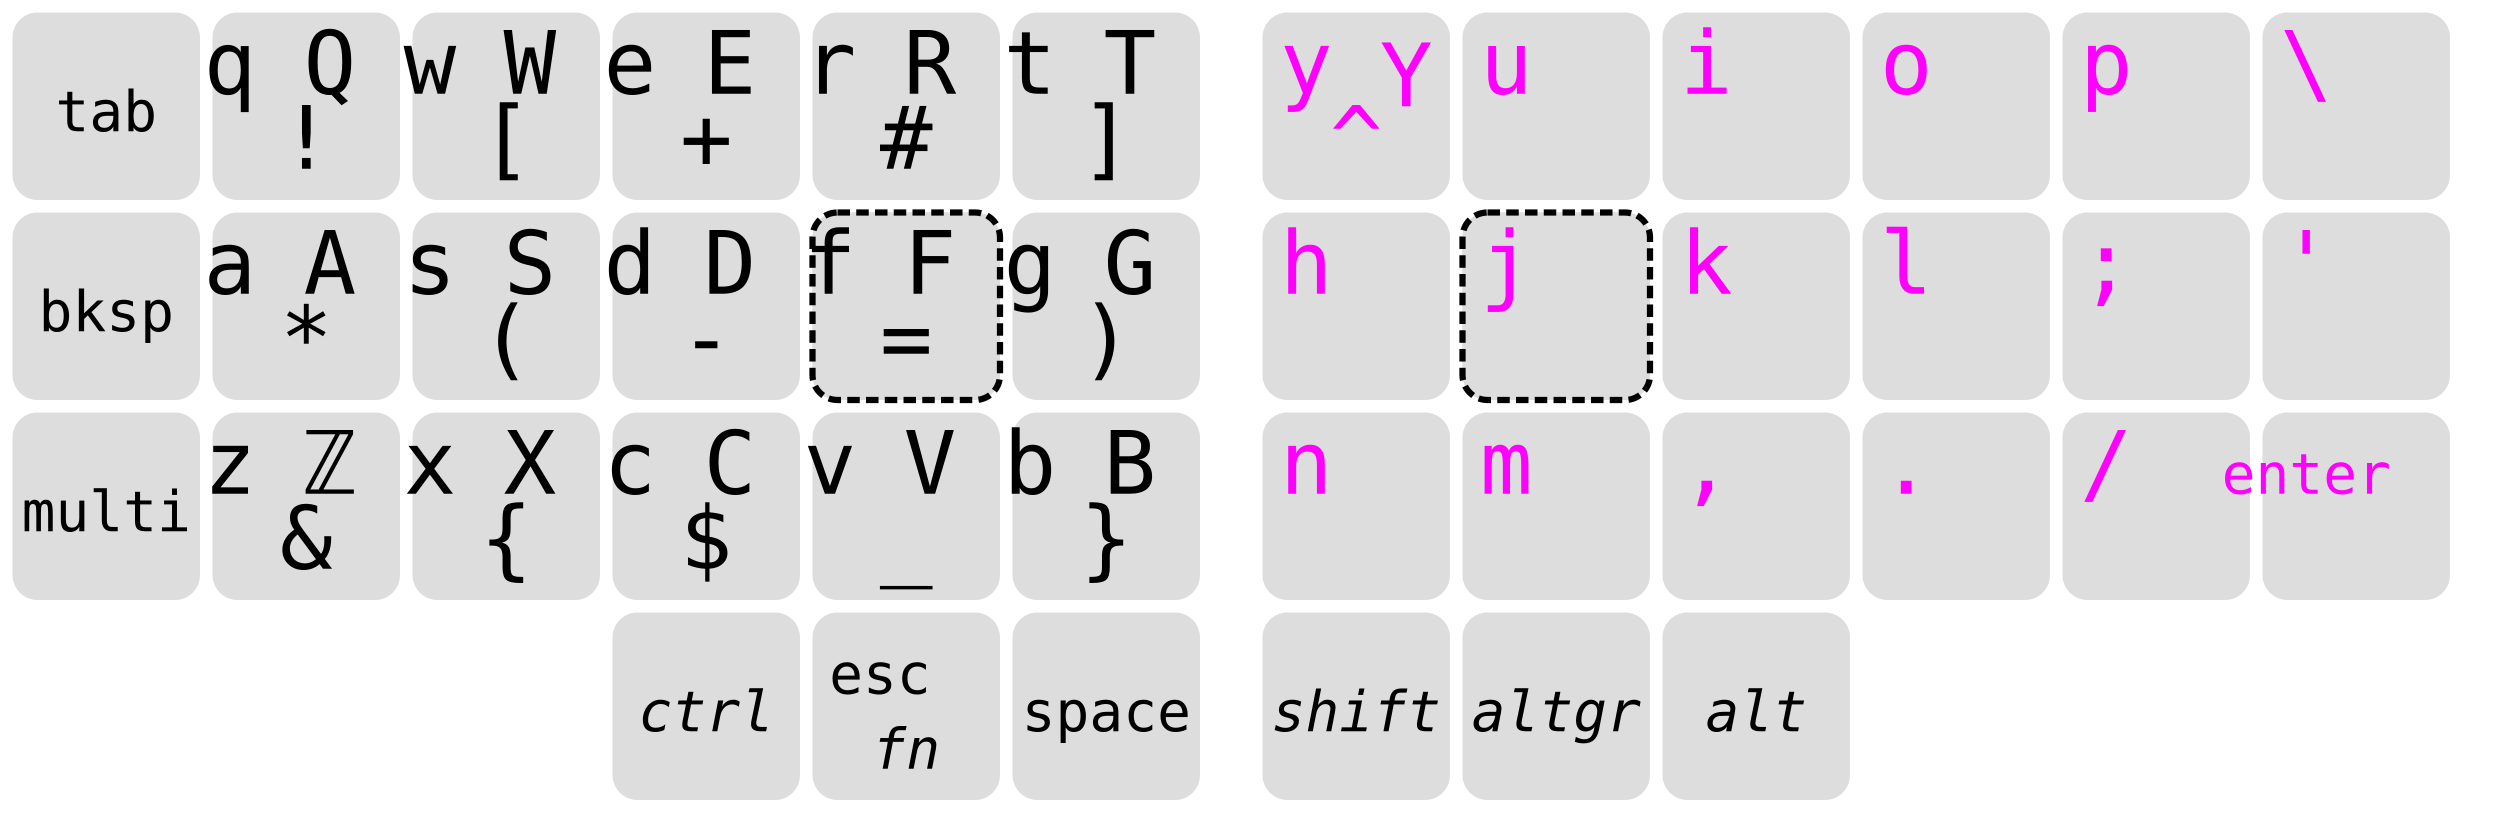
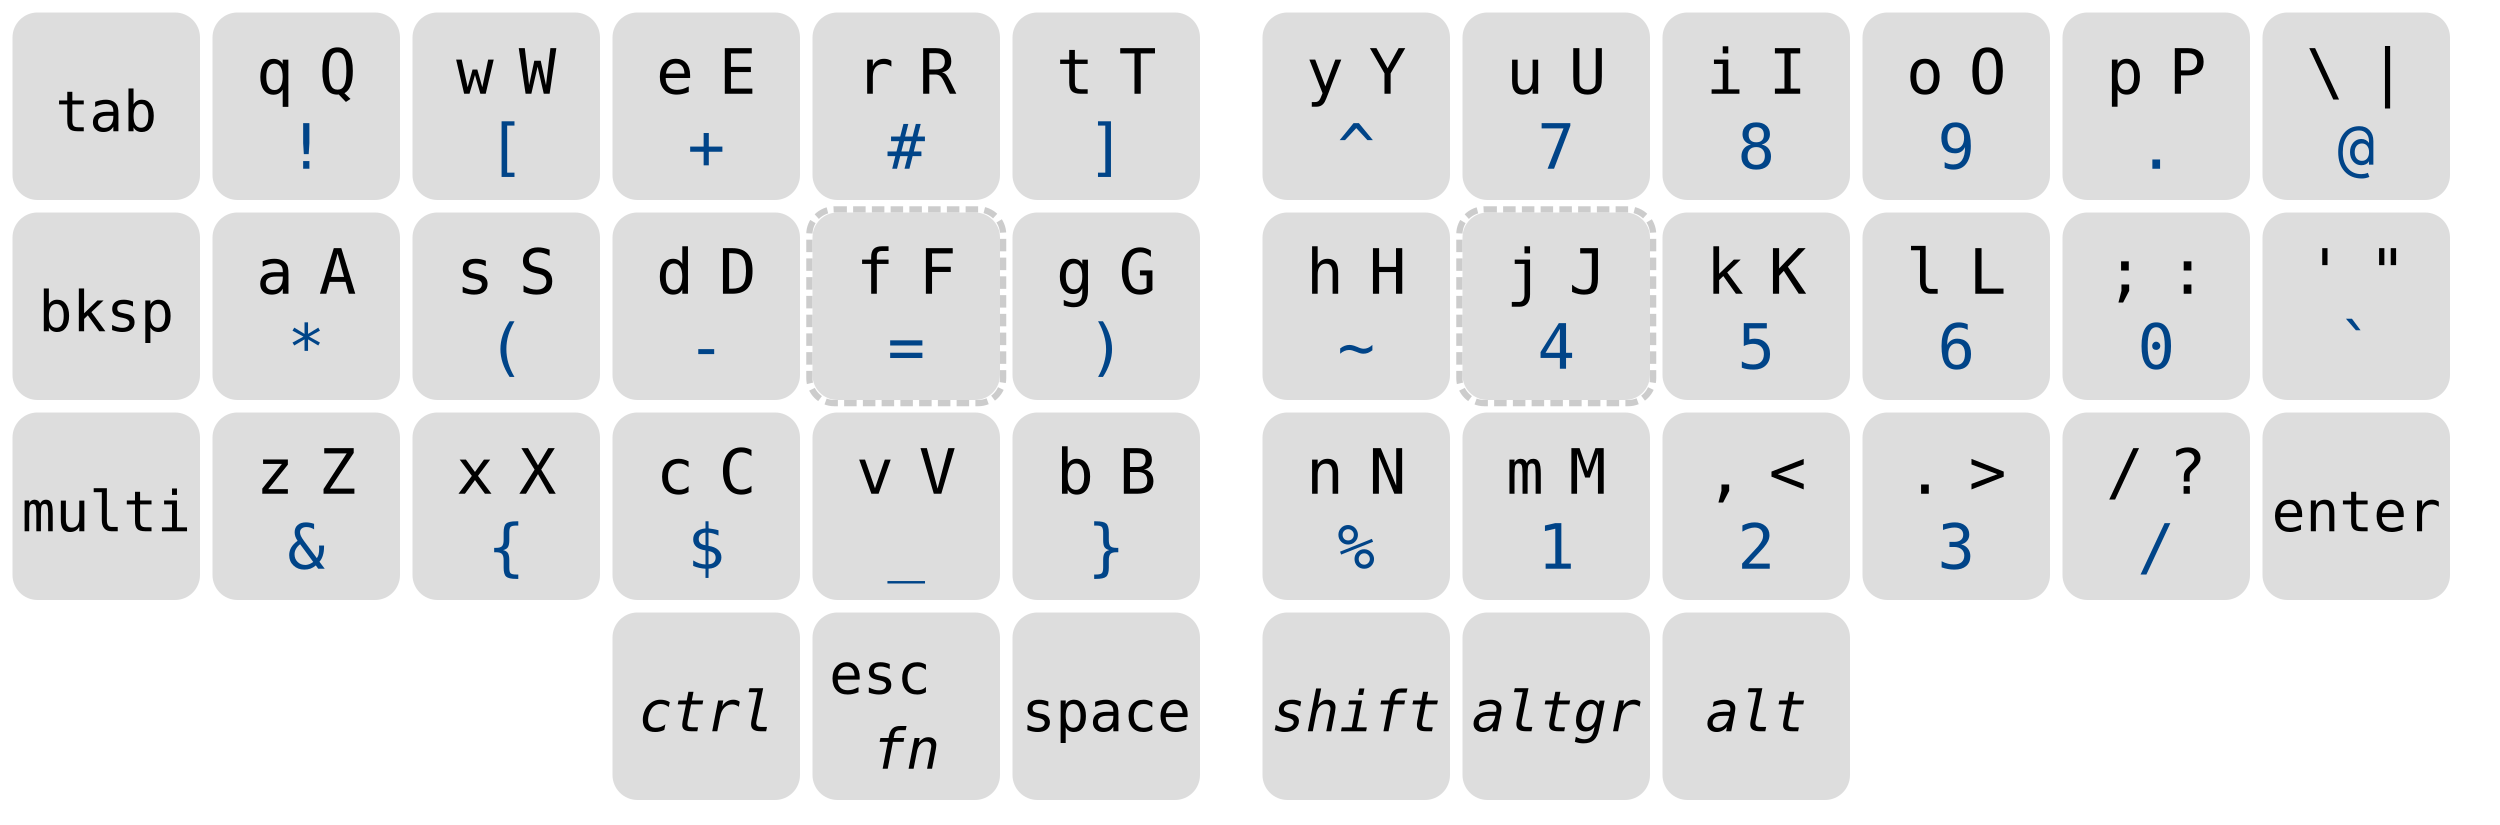
<svg xmlns="http://www.w3.org/2000/svg" width="800" height="264" version="1.1" viewBox="-2 -2 400 132">
  <defs>
    <style type="text/css">
text { font-size: 14px; text-anchor: middle; font-family: monospace; }
.mod { font-style: italic; }
.c0 { transform: translate(15px, 0); }
.c1 { transform: translate(47px, 0); }
.c2 { transform: translate(79px, 0); }
.c3 { transform: translate(111px, 0); }
.c4 { transform: translate(143px, 0); }
.c5 { transform: translate(175px, 0); }
.r0 { transform: translate(0, 19px); }
.r1 { transform: translate(0, 51px); }
.r2 { transform: translate(0, 83px); }
.r3 { transform: translate(0, 115px); }
.tiny { font-size: 9px; }
.tiny text { font-size: 9px; }

g.kb &gt; g &gt; g &gt; text:nth-child(1) {
-   fill: #ff00ff;
-   transform: translate(-8px, -6px);
+   font-size: 10px;
+   transform: translate(-2px, -6px);
+   text-anchor: end;
}
g.kb &gt; g &gt; g &gt; text:nth-child(2) {
-   fill: #ff00ff;
-   transform: translate(8px, -4px);
+   font-size: 10px;
+   transform: translate(2px, -6px);
+   text-anchor: start;
}
g.kb &gt; g &gt; g &gt; text:nth-child(3) {
-   fill: #ff00ff;
+   font-size: 10px;
+   fill: #004488;
  transform: translate(0px, 6px);
}

</style>
    <rect id="key" width="30" height="30" ry="4" fill="#ddd" />
    <g id="3x1">
      <use href="#key" x="0" y="0" />
      <use href="#key" x="32" y="0" />
      <use href="#key" x="64" y="0" />
    </g>
    <g id="6x1">
      <use href="#3x1" x="0" y="0" />
      <use href="#3x1" x="96" y="0" />
    </g>
    <g id="left">
      <use href="#6x1" x="0" y="0" />
      <use href="#6x1" x="0" y="32" />
      <use href="#6x1" x="0" y="64" />
      <use href="#3x1" x="96" y="96" />
-       <use href="#key" x="128" y="32" stroke="black" stroke-dasharray="2,1" />
+       <rect x="127.5" y="31.5" width="31" height="31" ry="4" fill="none" stroke="#ccc" stroke-dasharray="2,1" />
    </g>
    <g id="right">
      <use href="#6x1" x="0" y="0" />
      <use href="#6x1" x="0" y="32" />
      <use href="#6x1" x="0" y="64" />
      <use href="#3x1" x="0" y="96" />
-       <use href="#key" x="32" y="32" stroke="black" stroke-dasharray="2,1" />
+       <rect x="31.5" y="31.5" width="31" height="31" ry="4" fill="none" stroke="#ccc" stroke-dasharray="2,1" />
    </g>
  </defs>
  <g class="kb" id="left-keyboard">
    <use href="#left" />
    <g class="r0">
      <text class="c0 tiny">tab</text>
-       <text class="c1">
-         <tspan x="-8px" y="-6px">q</tspan>
-         <tspan x="8px" y="-6x">Q</tspan>
-         <tspan x="0px" y="6px">!</tspan>
-       </text>
-       <text class="c2">
-         <tspan x="-8px" y="-6px">w</tspan>
-         <tspan x="8px" y="-6x">W</tspan>
-         <tspan x="0px" y="6px">[</tspan>
-       </text>
-       <text class="c3">
-         <tspan x="-8px" y="-6px">e</tspan>
-         <tspan x="8px" y="-6x">E</tspan>
-         <tspan x="0px" y="6px">+</tspan>
-       </text>
-       <text class="c4">
-         <tspan x="-8px" y="-6px">r</tspan>
-         <tspan x="8px" y="-6x">R</tspan>
-         <tspan x="0px" y="6px">#</tspan>
-       </text>
-       <text class="c5">
-         <tspan x="-8px" y="-6px">t</tspan>
-         <tspan x="8px" y="-6x">T</tspan>
-         <tspan x="0px" y="6px">]</tspan>
-       </text>
+       <g class="c1">
+         <text>q</text>
+         <text>Q</text>
+         <text>!</text>
+       </g>
+       <g class="c2">
+         <text>w</text>
+         <text>W</text>
+         <text>[</text>
+       </g>
+       <g class="c3">
+         <text>e</text>
+         <text>E</text>
+         <text>+</text>
+       </g>
+       <g class="c4">
+         <text>r</text>
+         <text>R</text>
+         <text>#</text>
+       </g>
+       <g class="c5">
+         <text>t</text>
+         <text>T</text>
+         <text>]</text>
+       </g>
    </g>
    <g class="r1">
      <text class="c0 tiny">bksp</text>
-       <text class="c1">
-         <tspan x="-8px" y="-6px">a</tspan>
-         <tspan x="8px" y="-6x">A</tspan>
-         <tspan x="0px" y="6px">*</tspan>
-       </text>
-       <text class="c2">
-         <tspan x="-8px" y="-6px">s</tspan>
-         <tspan x="8px" y="-6x">S</tspan>
-         <tspan x="0px" y="6px">(</tspan>
-       </text>
-       <text class="c3">
-         <tspan x="-8px" y="-6px">d</tspan>
-         <tspan x="8px" y="-6x">D</tspan>
-         <tspan x="0px" y="6px">-</tspan>
-       </text>
-       <text class="c4">
-         <tspan x="-8px" y="-6px">f</tspan>
-         <tspan x="8px" y="-6x">F</tspan>
-         <tspan x="0px" y="6px">=</tspan>
-       </text>
-       <text class="c5">
-         <tspan x="-8px" y="-6px">g</tspan>
-         <tspan x="8px" y="-6x">G</tspan>
-         <tspan x="0px" y="6px">)</tspan>
-       </text>
+       <g class="c1">
+         <text>a</text>
+         <text>A</text>
+         <text>*</text>
+       </g>
+       <g class="c2">
+         <text>s</text>
+         <text>S</text>
+         <text>(</text>
+       </g>
+       <g class="c3">
+         <text>d</text>
+         <text>D</text>
+         <text>-</text>
+       </g>
+       <g class="c4">
+         <text>f</text>
+         <text>F</text>
+         <text>=</text>
+       </g>
+       <g class="c5">
+         <text>g</text>
+         <text>G</text>
+         <text>)</text>
+       </g>
    </g>
    <g class="r2">
      <text class="c0 tiny">multi</text>
-       <text class="c1">
-         <tspan x="-8px" y="-6px">z</tspan>
-         <tspan x="8px" y="-6x">ℤ</tspan>
-         <tspan x="0px" y="6px">&amp;</tspan>
-       </text>
-       <text class="c2">
-         <tspan x="-8px" y="-6px">x</tspan>
-         <tspan x="8px" y="-6x">X</tspan>
-         <tspan x="0px" y="6px">{</tspan>
-       </text>
-       <text class="c3">
-         <tspan x="-8px" y="-6px">c</tspan>
-         <tspan x="8px" y="-6x">C</tspan>
-         <tspan x="0px" y="6px">$</tspan>
-       </text>
-       <text class="c4">
-         <tspan x="-8px" y="-6px">v</tspan>
-         <tspan x="8px" y="-6x">V</tspan>
-         <tspan x="0px" y="6px">_</tspan>
-       </text>
-       <text class="c5">
-         <tspan x="-8px" y="-6px">b</tspan>
-         <tspan x="8px" y="-6x">B</tspan>
-         <tspan x="0px" y="6px">}</tspan>
-       </text>
+       <g class="c1">
+         <text>z</text>
+         <text>Z</text>
+         <text>&amp;</text>
+       </g>
+       <g class="c2">
+         <text>x</text>
+         <text>X</text>
+         <text>{</text>
+       </g>
+       <g class="c3">
+         <text>c</text>
+         <text>C</text>
+         <text>$</text>
+       </g>
+       <g class="c4">
+         <text>v</text>
+         <text>V</text>
+         <text>_</text>
+       </g>
+       <g class="c5">
+         <text>b</text>
+         <text>B</text>
+         <text>}</text>
+       </g>
    </g>
    <g class="r3">
      <text class="c3 tiny mod">ctrl</text>
      <text class="c4">
        <tspan x="0" dy="-6" class="tiny">esc</tspan>
        <tspan x="0" dy="12" class="tiny mod">fn</tspan>
      </text>
      <text class="c5 tiny">space</text>
    </g>
  </g>
  <g class="kb" id="right-keyboard" transform="translate(200, 0)">
    <use href="#right" />
    <g class="r0">
      <g class="c0">
        <text>y</text>
        <text>Y</text>
        <text>^</text>
      </g>
      <g class="c1">
        <text>u</text>
+         <text>U</text>
+         <text>7</text>
      </g>
      <g class="c2">
        <text>i</text>
+         <text>I</text>
+         <text>8</text>
      </g>
      <g class="c3">
        <text>o</text>
+         <text>O</text>
+         <text>9</text>
      </g>
      <g class="c4">
        <text>p</text>
+         <text>P</text>
+         <text>.</text>
      </g>
      <g class="c5">
        <text>\</text>
+         <text>|</text>
+         <text>@</text>
      </g>
    </g>
    <g class="r1">
      <g class="c0">
        <text>h</text>
+         <text>H</text>
+         <text>~</text>
      </g>
      <g class="c1">
        <text>j</text>
+         <text>J</text>
+         <text>4</text>
      </g>
      <g class="c2">
        <text>k</text>
+         <text>K</text>
+         <text>5</text>
      </g>
      <g class="c3">
        <text>l</text>
+         <text>L</text>
+         <text>6</text>
      </g>
      <g class="c4">
        <text>;</text>
+         <text>:</text>
+         <text>0</text>
      </g>
      <g class="c5">
        <text>'</text>
+         <text>"</text>
+         <text>`</text>
      </g>
    </g>
    <g class="r2">
      <g class="c0">
        <text>n</text>
+         <text>N</text>
+         <text>%</text>
      </g>
      <g class="c1">
        <text>m</text>
+         <text>M</text>
+         <text>1</text>
      </g>
      <g class="c2">
        <text>,</text>
+         <text>&lt;</text>
+         <text>2</text>
      </g>
      <g class="c3">
        <text>.</text>
+         <text>&gt;</text>
+         <text>3</text>
      </g>
      <g class="c4">
        <text>/</text>
-       </g>
-       <g class="c5 tiny">
-         <text>enter</text>
-       </g>
+         <text>?</text>
+         <text>/</text>
+       </g>
+       <text class="c5 tiny">enter</text>
    </g>
    <g class="r3">
      <text class="c0 tiny mod">shift</text>
      <text class="c1 tiny mod">altgr</text>
      <text class="c2 tiny mod">alt</text>
    </g>
  </g>
</svg>
